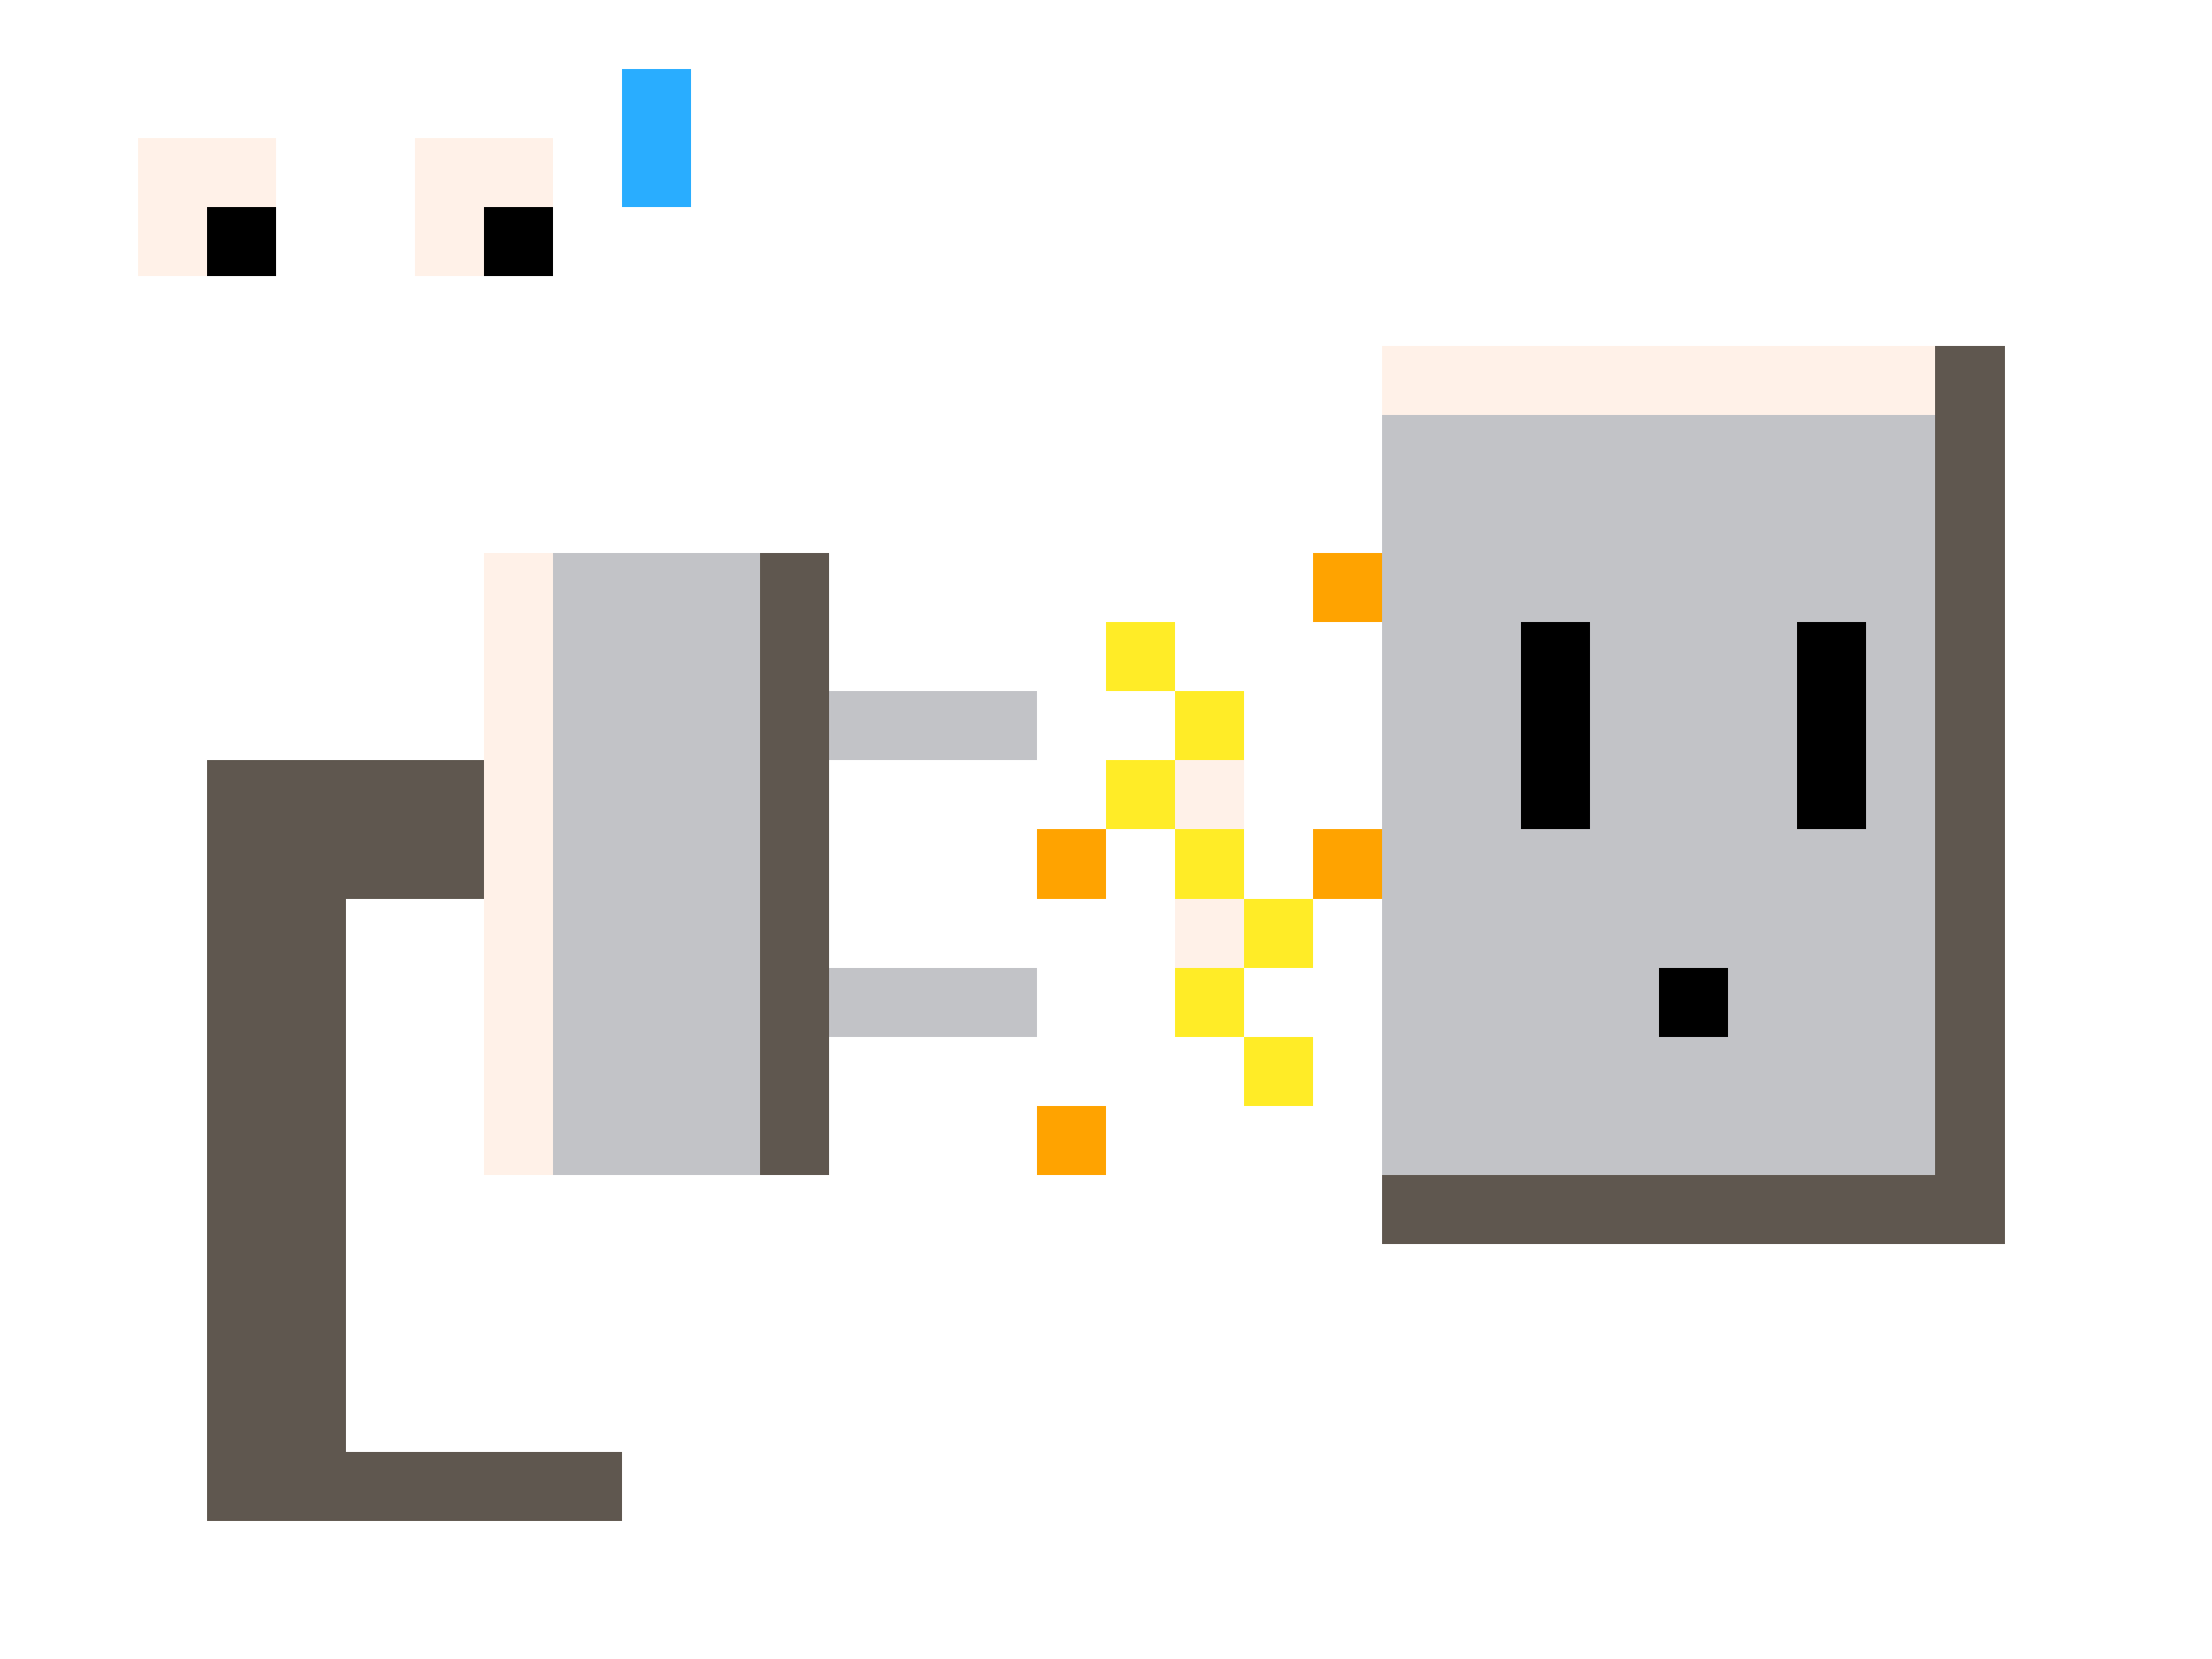
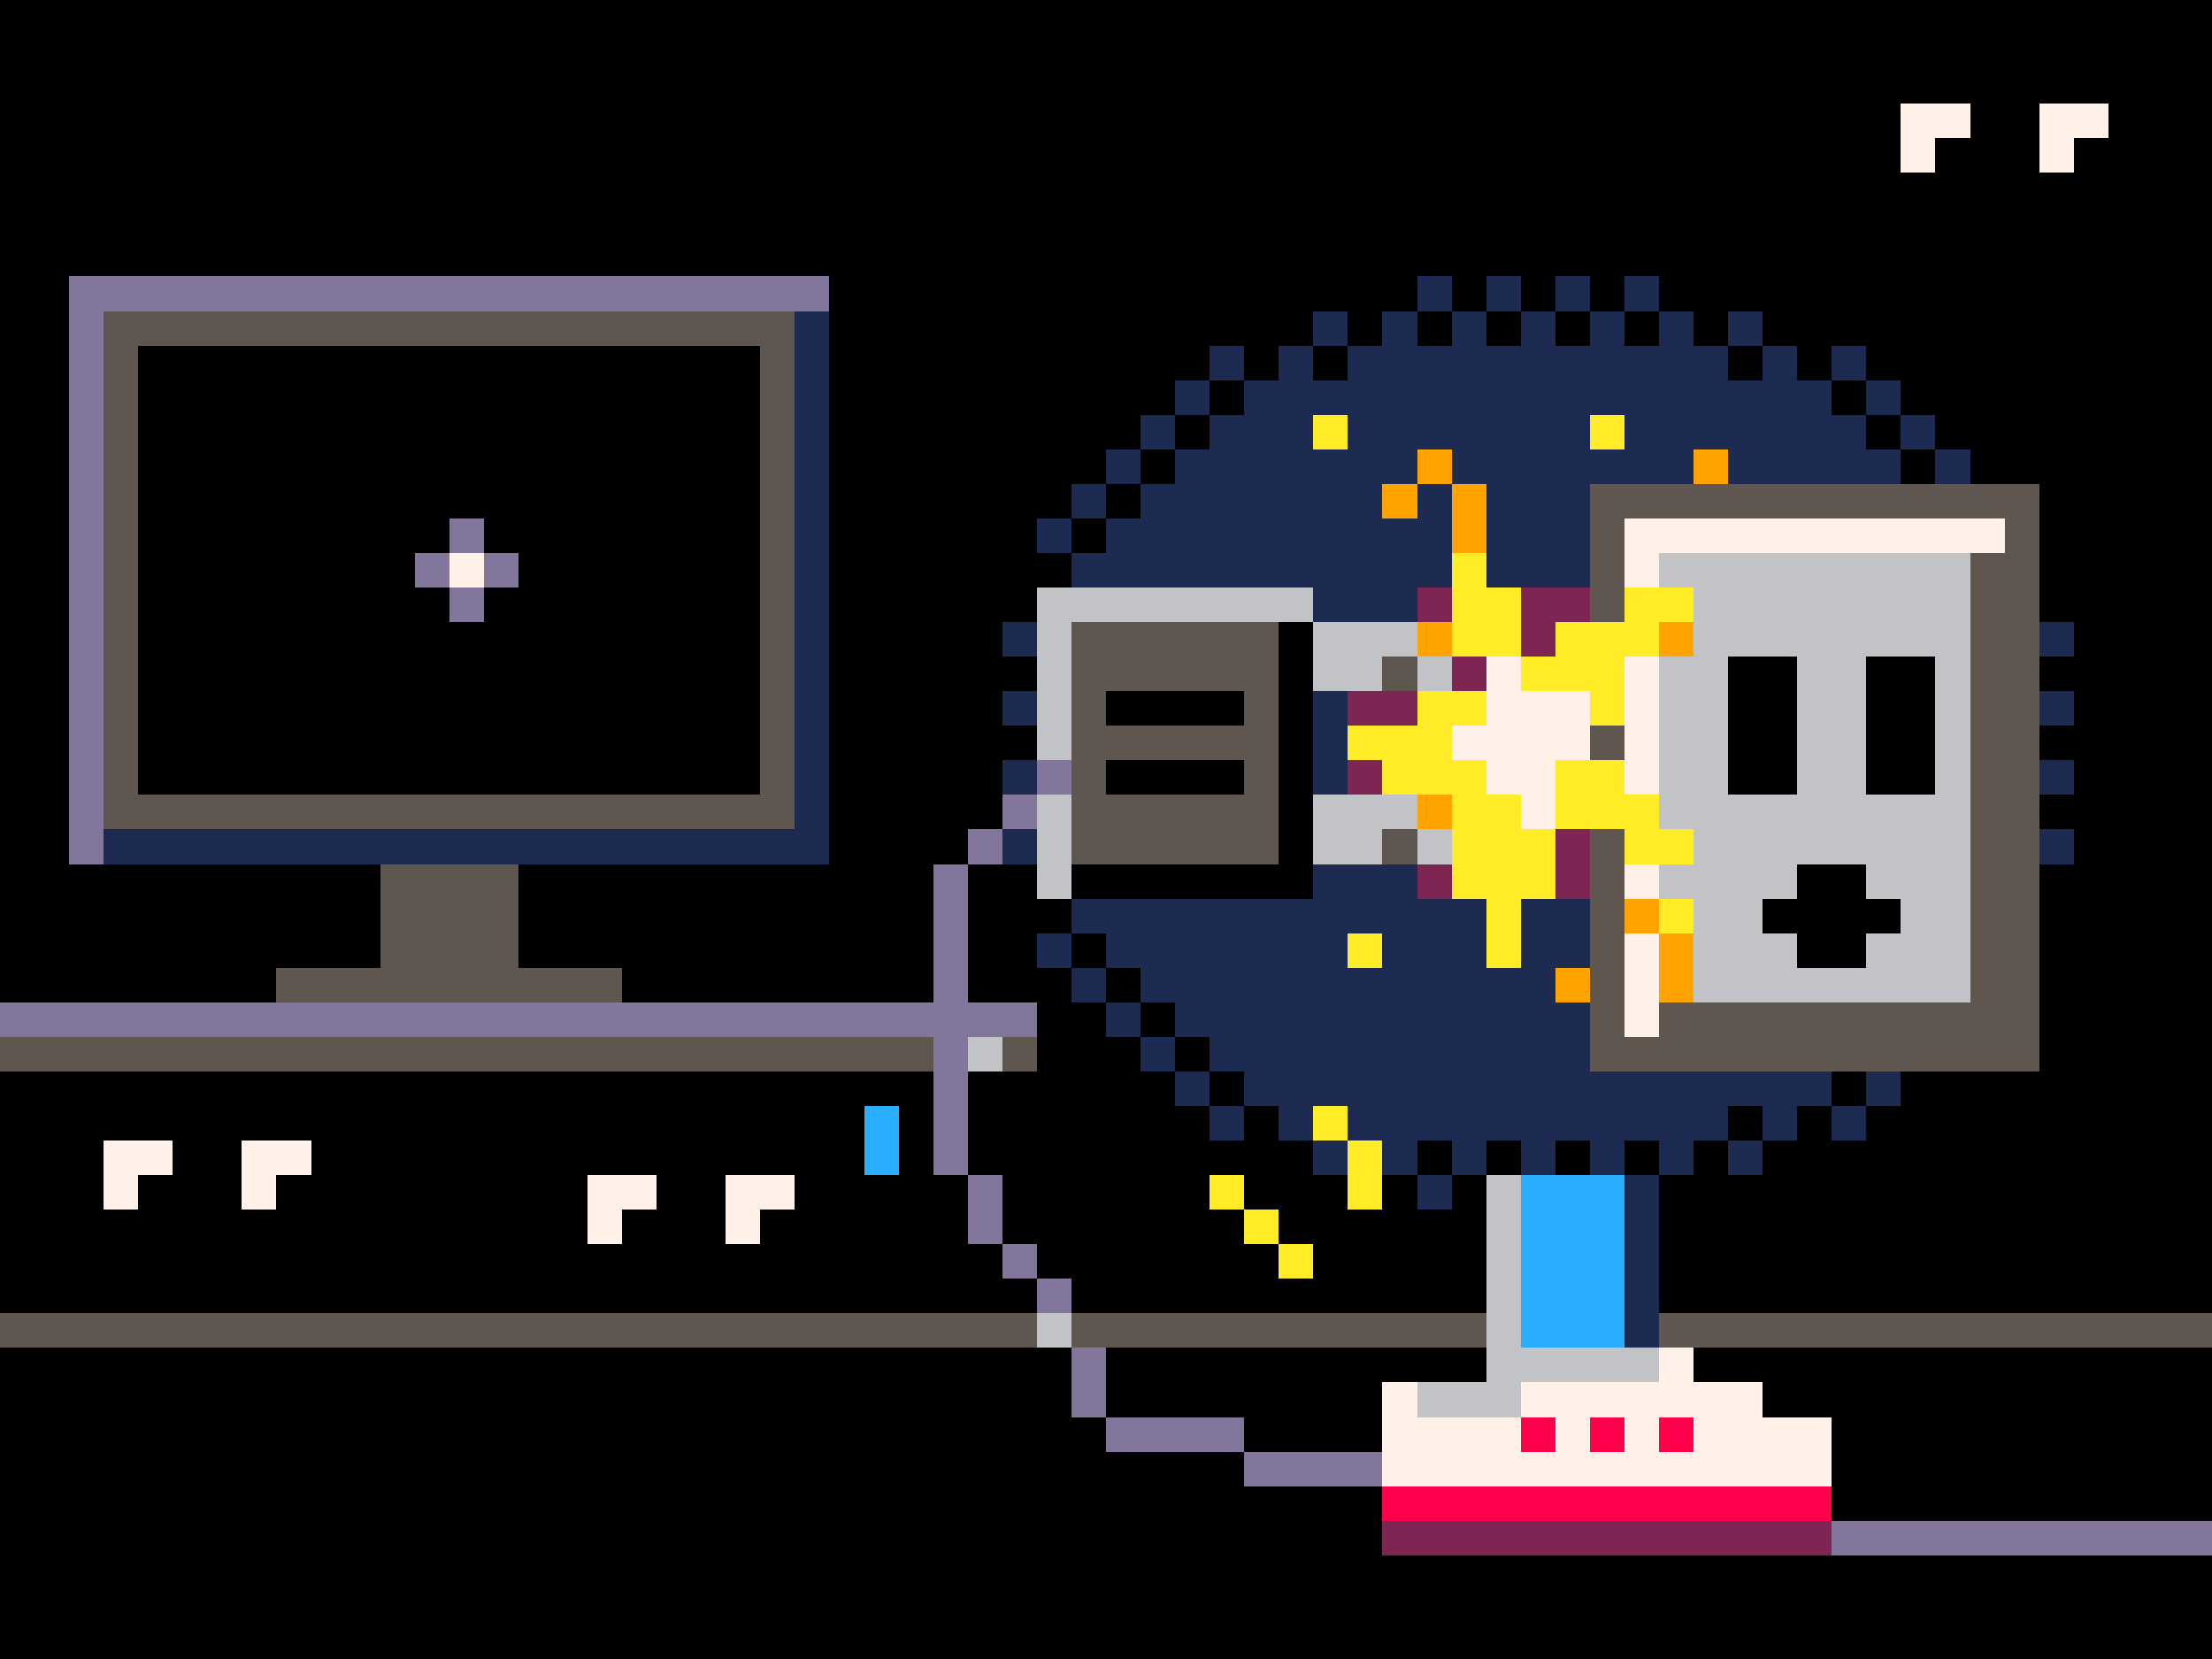
- <svg xmlns="http://www.w3.org/2000/svg" viewBox="0 0 32 24" shape-rendering="crispEdges">
-   <rect x="9" y="1" width="1" height="1" fill="#29adff" />
-   <rect x="2" y="2" width="2" height="1" fill="#fff1e8" />
-   <rect x="6" y="2" width="2" height="1" fill="#fff1e8" />
-   <rect x="9" y="2" width="1" height="1" fill="#29adff" />
-   <rect x="2" y="3" width="1" height="1" fill="#fff1e8" />
-   <rect x="3" y="3" width="1" height="1" fill="#000000" />
-   <rect x="6" y="3" width="1" height="1" fill="#fff1e8" />
-   <rect x="7" y="3" width="1" height="1" fill="#000000" />
-   <rect x="20" y="5" width="8" height="1" fill="#fff1e8" />
-   <rect x="28" y="5" width="1" height="1" fill="#5f574f" />
-   <rect x="20" y="6" width="8" height="1" fill="#c2c3c7" />
-   <rect x="28" y="6" width="1" height="1" fill="#5f574f" />
-   <rect x="20" y="7" width="8" height="1" fill="#c2c3c7" />
-   <rect x="28" y="7" width="1" height="1" fill="#5f574f" />
-   <rect x="7" y="8" width="1" height="1" fill="#fff1e8" />
-   <rect x="8" y="8" width="3" height="1" fill="#c2c3c7" />
-   <rect x="11" y="8" width="1" height="1" fill="#5f574f" />
-   <rect x="19" y="8" width="1" height="1" fill="#ffa300" />
-   <rect x="20" y="8" width="8" height="1" fill="#c2c3c7" />
-   <rect x="28" y="8" width="1" height="1" fill="#5f574f" />
-   <rect x="7" y="9" width="1" height="1" fill="#fff1e8" />
-   <rect x="8" y="9" width="3" height="1" fill="#c2c3c7" />
-   <rect x="11" y="9" width="1" height="1" fill="#5f574f" />
-   <rect x="16" y="9" width="1" height="1" fill="#ffec27" />
-   <rect x="20" y="9" width="2" height="1" fill="#c2c3c7" />
-   <rect x="22" y="9" width="1" height="1" fill="#000000" />
-   <rect x="23" y="9" width="3" height="1" fill="#c2c3c7" />
-   <rect x="26" y="9" width="1" height="1" fill="#000000" />
-   <rect x="27" y="9" width="1" height="1" fill="#c2c3c7" />
-   <rect x="28" y="9" width="1" height="1" fill="#5f574f" />
-   <rect x="7" y="10" width="1" height="1" fill="#fff1e8" />
-   <rect x="8" y="10" width="3" height="1" fill="#c2c3c7" />
-   <rect x="11" y="10" width="1" height="1" fill="#5f574f" />
-   <rect x="12" y="10" width="3" height="1" fill="#c2c3c7" />
-   <rect x="17" y="10" width="1" height="1" fill="#ffec27" />
-   <rect x="20" y="10" width="2" height="1" fill="#c2c3c7" />
-   <rect x="22" y="10" width="1" height="1" fill="#000000" />
-   <rect x="23" y="10" width="3" height="1" fill="#c2c3c7" />
-   <rect x="26" y="10" width="1" height="1" fill="#000000" />
-   <rect x="27" y="10" width="1" height="1" fill="#c2c3c7" />
-   <rect x="28" y="10" width="1" height="1" fill="#5f574f" />
-   <rect x="3" y="11" width="4" height="1" fill="#5f574f" />
-   <rect x="7" y="11" width="1" height="1" fill="#fff1e8" />
-   <rect x="8" y="11" width="3" height="1" fill="#c2c3c7" />
-   <rect x="11" y="11" width="1" height="1" fill="#5f574f" />
-   <rect x="16" y="11" width="1" height="1" fill="#ffec27" />
-   <rect x="17" y="11" width="1" height="1" fill="#fff1e8" />
-   <rect x="20" y="11" width="2" height="1" fill="#c2c3c7" />
-   <rect x="22" y="11" width="1" height="1" fill="#000000" />
-   <rect x="23" y="11" width="3" height="1" fill="#c2c3c7" />
-   <rect x="26" y="11" width="1" height="1" fill="#000000" />
-   <rect x="27" y="11" width="1" height="1" fill="#c2c3c7" />
-   <rect x="28" y="11" width="1" height="1" fill="#5f574f" />
-   <rect x="3" y="12" width="4" height="1" fill="#5f574f" />
-   <rect x="7" y="12" width="1" height="1" fill="#fff1e8" />
-   <rect x="8" y="12" width="3" height="1" fill="#c2c3c7" />
-   <rect x="11" y="12" width="1" height="1" fill="#5f574f" />
-   <rect x="15" y="12" width="1" height="1" fill="#ffa300" />
-   <rect x="17" y="12" width="1" height="1" fill="#ffec27" />
-   <rect x="19" y="12" width="1" height="1" fill="#ffa300" />
-   <rect x="20" y="12" width="8" height="1" fill="#c2c3c7" />
-   <rect x="28" y="12" width="1" height="1" fill="#5f574f" />
-   <rect x="3" y="13" width="2" height="1" fill="#5f574f" />
-   <rect x="7" y="13" width="1" height="1" fill="#fff1e8" />
-   <rect x="8" y="13" width="3" height="1" fill="#c2c3c7" />
-   <rect x="11" y="13" width="1" height="1" fill="#5f574f" />
-   <rect x="17" y="13" width="1" height="1" fill="#fff1e8" />
-   <rect x="18" y="13" width="1" height="1" fill="#ffec27" />
-   <rect x="20" y="13" width="8" height="1" fill="#c2c3c7" />
-   <rect x="28" y="13" width="1" height="1" fill="#5f574f" />
-   <rect x="3" y="14" width="2" height="1" fill="#5f574f" />
-   <rect x="7" y="14" width="1" height="1" fill="#fff1e8" />
-   <rect x="8" y="14" width="3" height="1" fill="#c2c3c7" />
-   <rect x="11" y="14" width="1" height="1" fill="#5f574f" />
-   <rect x="12" y="14" width="3" height="1" fill="#c2c3c7" />
-   <rect x="17" y="14" width="1" height="1" fill="#ffec27" />
-   <rect x="20" y="14" width="4" height="1" fill="#c2c3c7" />
-   <rect x="24" y="14" width="1" height="1" fill="#000000" />
-   <rect x="25" y="14" width="3" height="1" fill="#c2c3c7" />
-   <rect x="28" y="14" width="1" height="1" fill="#5f574f" />
-   <rect x="3" y="15" width="2" height="1" fill="#5f574f" />
-   <rect x="7" y="15" width="1" height="1" fill="#fff1e8" />
-   <rect x="8" y="15" width="3" height="1" fill="#c2c3c7" />
-   <rect x="11" y="15" width="1" height="1" fill="#5f574f" />
-   <rect x="18" y="15" width="1" height="1" fill="#ffec27" />
-   <rect x="20" y="15" width="8" height="1" fill="#c2c3c7" />
-   <rect x="28" y="15" width="1" height="1" fill="#5f574f" />
-   <rect x="3" y="16" width="2" height="1" fill="#5f574f" />
-   <rect x="7" y="16" width="1" height="1" fill="#fff1e8" />
-   <rect x="8" y="16" width="3" height="1" fill="#c2c3c7" />
-   <rect x="11" y="16" width="1" height="1" fill="#5f574f" />
-   <rect x="15" y="16" width="1" height="1" fill="#ffa300" />
-   <rect x="20" y="16" width="8" height="1" fill="#c2c3c7" />
-   <rect x="28" y="16" width="1" height="1" fill="#5f574f" />
-   <rect x="3" y="17" width="2" height="1" fill="#5f574f" />
-   <rect x="20" y="17" width="9" height="1" fill="#5f574f" />
-   <rect x="3" y="18" width="2" height="1" fill="#5f574f" />
-   <rect x="3" y="19" width="2" height="1" fill="#5f574f" />
-   <rect x="3" y="20" width="2" height="1" fill="#5f574f" />
-   <rect x="3" y="21" width="6" height="1" fill="#5f574f" />
+ <svg xmlns="http://www.w3.org/2000/svg" viewBox="0 0 64 48" shape-rendering="crispEdges">
+   <rect x="0" y="0" width="64" height="1" fill="#000000" />
+   <rect x="0" y="1" width="64" height="1" fill="#000000" />
+   <rect x="0" y="2" width="64" height="1" fill="#000000" />
+   <rect x="0" y="3" width="55" height="1" fill="#000000" />
+   <rect x="55" y="3" width="2" height="1" fill="#fff1e8" />
+   <rect x="57" y="3" width="2" height="1" fill="#000000" />
+   <rect x="59" y="3" width="2" height="1" fill="#fff1e8" />
+   <rect x="61" y="3" width="3" height="1" fill="#000000" />
+   <rect x="0" y="4" width="55" height="1" fill="#000000" />
+   <rect x="55" y="4" width="1" height="1" fill="#fff1e8" />
+   <rect x="56" y="4" width="3" height="1" fill="#000000" />
+   <rect x="59" y="4" width="1" height="1" fill="#fff1e8" />
+   <rect x="60" y="4" width="4" height="1" fill="#000000" />
+   <rect x="0" y="5" width="64" height="1" fill="#000000" />
+   <rect x="0" y="6" width="64" height="1" fill="#000000" />
+   <rect x="0" y="7" width="64" height="1" fill="#000000" />
+   <rect x="0" y="8" width="2" height="1" fill="#000000" />
+   <rect x="2" y="8" width="22" height="1" fill="#83769c" />
+   <rect x="24" y="8" width="17" height="1" fill="#000000" />
+   <rect x="41" y="8" width="1" height="1" fill="#1d2b53" />
+   <rect x="42" y="8" width="1" height="1" fill="#000000" />
+   <rect x="43" y="8" width="1" height="1" fill="#1d2b53" />
+   <rect x="44" y="8" width="1" height="1" fill="#000000" />
+   <rect x="45" y="8" width="1" height="1" fill="#1d2b53" />
+   <rect x="46" y="8" width="1" height="1" fill="#000000" />
+   <rect x="47" y="8" width="1" height="1" fill="#1d2b53" />
+   <rect x="48" y="8" width="16" height="1" fill="#000000" />
+   <rect x="0" y="9" width="2" height="1" fill="#000000" />
+   <rect x="2" y="9" width="1" height="1" fill="#83769c" />
+   <rect x="3" y="9" width="20" height="1" fill="#5f574f" />
+   <rect x="23" y="9" width="1" height="1" fill="#1d2b53" />
+   <rect x="24" y="9" width="14" height="1" fill="#000000" />
+   <rect x="38" y="9" width="1" height="1" fill="#1d2b53" />
+   <rect x="39" y="9" width="1" height="1" fill="#000000" />
+   <rect x="40" y="9" width="1" height="1" fill="#1d2b53" />
+   <rect x="41" y="9" width="1" height="1" fill="#000000" />
+   <rect x="42" y="9" width="1" height="1" fill="#1d2b53" />
+   <rect x="43" y="9" width="1" height="1" fill="#000000" />
+   <rect x="44" y="9" width="1" height="1" fill="#1d2b53" />
+   <rect x="45" y="9" width="1" height="1" fill="#000000" />
+   <rect x="46" y="9" width="1" height="1" fill="#1d2b53" />
+   <rect x="47" y="9" width="1" height="1" fill="#000000" />
+   <rect x="48" y="9" width="1" height="1" fill="#1d2b53" />
+   <rect x="49" y="9" width="1" height="1" fill="#000000" />
+   <rect x="50" y="9" width="1" height="1" fill="#1d2b53" />
+   <rect x="51" y="9" width="13" height="1" fill="#000000" />
+   <rect x="0" y="10" width="2" height="1" fill="#000000" />
+   <rect x="2" y="10" width="1" height="1" fill="#83769c" />
+   <rect x="3" y="10" width="1" height="1" fill="#5f574f" />
+   <rect x="4" y="10" width="18" height="1" fill="#000000" />
+   <rect x="22" y="10" width="1" height="1" fill="#5f574f" />
+   <rect x="23" y="10" width="1" height="1" fill="#1d2b53" />
+   <rect x="24" y="10" width="11" height="1" fill="#000000" />
+   <rect x="35" y="10" width="1" height="1" fill="#1d2b53" />
+   <rect x="36" y="10" width="1" height="1" fill="#000000" />
+   <rect x="37" y="10" width="1" height="1" fill="#1d2b53" />
+   <rect x="38" y="10" width="1" height="1" fill="#000000" />
+   <rect x="39" y="10" width="11" height="1" fill="#1d2b53" />
+   <rect x="50" y="10" width="1" height="1" fill="#000000" />
+   <rect x="51" y="10" width="1" height="1" fill="#1d2b53" />
+   <rect x="52" y="10" width="1" height="1" fill="#000000" />
+   <rect x="53" y="10" width="1" height="1" fill="#1d2b53" />
+   <rect x="54" y="10" width="10" height="1" fill="#000000" />
+   <rect x="0" y="11" width="2" height="1" fill="#000000" />
+   <rect x="2" y="11" width="1" height="1" fill="#83769c" />
+   <rect x="3" y="11" width="1" height="1" fill="#5f574f" />
+   <rect x="4" y="11" width="18" height="1" fill="#000000" />
+   <rect x="22" y="11" width="1" height="1" fill="#5f574f" />
+   <rect x="23" y="11" width="1" height="1" fill="#1d2b53" />
+   <rect x="24" y="11" width="10" height="1" fill="#000000" />
+   <rect x="34" y="11" width="1" height="1" fill="#1d2b53" />
+   <rect x="35" y="11" width="1" height="1" fill="#000000" />
+   <rect x="36" y="11" width="17" height="1" fill="#1d2b53" />
+   <rect x="53" y="11" width="1" height="1" fill="#000000" />
+   <rect x="54" y="11" width="1" height="1" fill="#1d2b53" />
+   <rect x="55" y="11" width="9" height="1" fill="#000000" />
+   <rect x="0" y="12" width="2" height="1" fill="#000000" />
+   <rect x="2" y="12" width="1" height="1" fill="#83769c" />
+   <rect x="3" y="12" width="1" height="1" fill="#5f574f" />
+   <rect x="4" y="12" width="18" height="1" fill="#000000" />
+   <rect x="22" y="12" width="1" height="1" fill="#5f574f" />
+   <rect x="23" y="12" width="1" height="1" fill="#1d2b53" />
+   <rect x="24" y="12" width="9" height="1" fill="#000000" />
+   <rect x="33" y="12" width="1" height="1" fill="#1d2b53" />
+   <rect x="34" y="12" width="1" height="1" fill="#000000" />
+   <rect x="35" y="12" width="3" height="1" fill="#1d2b53" />
+   <rect x="38" y="12" width="1" height="1" fill="#ffec27" />
+   <rect x="39" y="12" width="7" height="1" fill="#1d2b53" />
+   <rect x="46" y="12" width="1" height="1" fill="#ffec27" />
+   <rect x="47" y="12" width="7" height="1" fill="#1d2b53" />
+   <rect x="54" y="12" width="1" height="1" fill="#000000" />
+   <rect x="55" y="12" width="1" height="1" fill="#1d2b53" />
+   <rect x="56" y="12" width="8" height="1" fill="#000000" />
+   <rect x="0" y="13" width="2" height="1" fill="#000000" />
+   <rect x="2" y="13" width="1" height="1" fill="#83769c" />
+   <rect x="3" y="13" width="1" height="1" fill="#5f574f" />
+   <rect x="4" y="13" width="18" height="1" fill="#000000" />
+   <rect x="22" y="13" width="1" height="1" fill="#5f574f" />
+   <rect x="23" y="13" width="1" height="1" fill="#1d2b53" />
+   <rect x="24" y="13" width="8" height="1" fill="#000000" />
+   <rect x="32" y="13" width="1" height="1" fill="#1d2b53" />
+   <rect x="33" y="13" width="1" height="1" fill="#000000" />
+   <rect x="34" y="13" width="7" height="1" fill="#1d2b53" />
+   <rect x="41" y="13" width="1" height="1" fill="#ffa300" />
+   <rect x="42" y="13" width="7" height="1" fill="#1d2b53" />
+   <rect x="49" y="13" width="1" height="1" fill="#ffa300" />
+   <rect x="50" y="13" width="5" height="1" fill="#1d2b53" />
+   <rect x="55" y="13" width="1" height="1" fill="#000000" />
+   <rect x="56" y="13" width="1" height="1" fill="#1d2b53" />
+   <rect x="57" y="13" width="7" height="1" fill="#000000" />
+   <rect x="0" y="14" width="2" height="1" fill="#000000" />
+   <rect x="2" y="14" width="1" height="1" fill="#83769c" />
+   <rect x="3" y="14" width="1" height="1" fill="#5f574f" />
+   <rect x="4" y="14" width="18" height="1" fill="#000000" />
+   <rect x="22" y="14" width="1" height="1" fill="#5f574f" />
+   <rect x="23" y="14" width="1" height="1" fill="#1d2b53" />
+   <rect x="24" y="14" width="7" height="1" fill="#000000" />
+   <rect x="31" y="14" width="1" height="1" fill="#1d2b53" />
+   <rect x="32" y="14" width="1" height="1" fill="#000000" />
+   <rect x="33" y="14" width="7" height="1" fill="#1d2b53" />
+   <rect x="40" y="14" width="1" height="1" fill="#ffa300" />
+   <rect x="41" y="14" width="1" height="1" fill="#1d2b53" />
+   <rect x="42" y="14" width="1" height="1" fill="#ffa300" />
+   <rect x="43" y="14" width="3" height="1" fill="#1d2b53" />
+   <rect x="46" y="14" width="13" height="1" fill="#5f574f" />
+   <rect x="59" y="14" width="5" height="1" fill="#000000" />
+   <rect x="0" y="15" width="2" height="1" fill="#000000" />
+   <rect x="2" y="15" width="1" height="1" fill="#83769c" />
+   <rect x="3" y="15" width="1" height="1" fill="#5f574f" />
+   <rect x="4" y="15" width="9" height="1" fill="#000000" />
+   <rect x="13" y="15" width="1" height="1" fill="#83769c" />
+   <rect x="14" y="15" width="8" height="1" fill="#000000" />
+   <rect x="22" y="15" width="1" height="1" fill="#5f574f" />
+   <rect x="23" y="15" width="1" height="1" fill="#1d2b53" />
+   <rect x="24" y="15" width="6" height="1" fill="#000000" />
+   <rect x="30" y="15" width="1" height="1" fill="#1d2b53" />
+   <rect x="31" y="15" width="1" height="1" fill="#000000" />
+   <rect x="32" y="15" width="10" height="1" fill="#1d2b53" />
+   <rect x="42" y="15" width="1" height="1" fill="#ffa300" />
+   <rect x="43" y="15" width="3" height="1" fill="#1d2b53" />
+   <rect x="46" y="15" width="1" height="1" fill="#5f574f" />
+   <rect x="47" y="15" width="11" height="1" fill="#fff1e8" />
+   <rect x="58" y="15" width="1" height="1" fill="#5f574f" />
+   <rect x="59" y="15" width="5" height="1" fill="#000000" />
+   <rect x="0" y="16" width="2" height="1" fill="#000000" />
+   <rect x="2" y="16" width="1" height="1" fill="#83769c" />
+   <rect x="3" y="16" width="1" height="1" fill="#5f574f" />
+   <rect x="4" y="16" width="8" height="1" fill="#000000" />
+   <rect x="12" y="16" width="1" height="1" fill="#83769c" />
+   <rect x="13" y="16" width="1" height="1" fill="#fff1e8" />
+   <rect x="14" y="16" width="1" height="1" fill="#83769c" />
+   <rect x="15" y="16" width="7" height="1" fill="#000000" />
+   <rect x="22" y="16" width="1" height="1" fill="#5f574f" />
+   <rect x="23" y="16" width="1" height="1" fill="#1d2b53" />
+   <rect x="24" y="16" width="7" height="1" fill="#000000" />
+   <rect x="31" y="16" width="11" height="1" fill="#1d2b53" />
+   <rect x="42" y="16" width="1" height="1" fill="#ffec27" />
+   <rect x="43" y="16" width="3" height="1" fill="#1d2b53" />
+   <rect x="46" y="16" width="1" height="1" fill="#5f574f" />
+   <rect x="47" y="16" width="1" height="1" fill="#fff1e8" />
+   <rect x="48" y="16" width="9" height="1" fill="#c2c3c7" />
+   <rect x="57" y="16" width="2" height="1" fill="#5f574f" />
+   <rect x="59" y="16" width="5" height="1" fill="#000000" />
+   <rect x="0" y="17" width="2" height="1" fill="#000000" />
+   <rect x="2" y="17" width="1" height="1" fill="#83769c" />
+   <rect x="3" y="17" width="1" height="1" fill="#5f574f" />
+   <rect x="4" y="17" width="9" height="1" fill="#000000" />
+   <rect x="13" y="17" width="1" height="1" fill="#83769c" />
+   <rect x="14" y="17" width="8" height="1" fill="#000000" />
+   <rect x="22" y="17" width="1" height="1" fill="#5f574f" />
+   <rect x="23" y="17" width="1" height="1" fill="#1d2b53" />
+   <rect x="24" y="17" width="6" height="1" fill="#000000" />
+   <rect x="30" y="17" width="8" height="1" fill="#c2c3c7" />
+   <rect x="38" y="17" width="3" height="1" fill="#1d2b53" />
+   <rect x="41" y="17" width="1" height="1" fill="#7e2553" />
+   <rect x="42" y="17" width="2" height="1" fill="#ffec27" />
+   <rect x="44" y="17" width="2" height="1" fill="#7e2553" />
+   <rect x="46" y="17" width="1" height="1" fill="#5f574f" />
+   <rect x="47" y="17" width="2" height="1" fill="#ffec27" />
+   <rect x="49" y="17" width="8" height="1" fill="#c2c3c7" />
+   <rect x="57" y="17" width="2" height="1" fill="#5f574f" />
+   <rect x="59" y="17" width="5" height="1" fill="#000000" />
+   <rect x="0" y="18" width="2" height="1" fill="#000000" />
+   <rect x="2" y="18" width="1" height="1" fill="#83769c" />
+   <rect x="3" y="18" width="1" height="1" fill="#5f574f" />
+   <rect x="4" y="18" width="18" height="1" fill="#000000" />
+   <rect x="22" y="18" width="1" height="1" fill="#5f574f" />
+   <rect x="23" y="18" width="1" height="1" fill="#1d2b53" />
+   <rect x="24" y="18" width="5" height="1" fill="#000000" />
+   <rect x="29" y="18" width="1" height="1" fill="#1d2b53" />
+   <rect x="30" y="18" width="1" height="1" fill="#c2c3c7" />
+   <rect x="31" y="18" width="6" height="1" fill="#5f574f" />
+   <rect x="37" y="18" width="1" height="1" fill="#000000" />
+   <rect x="38" y="18" width="3" height="1" fill="#c2c3c7" />
+   <rect x="41" y="18" width="1" height="1" fill="#ffa300" />
+   <rect x="42" y="18" width="2" height="1" fill="#ffec27" />
+   <rect x="44" y="18" width="1" height="1" fill="#7e2553" />
+   <rect x="45" y="18" width="3" height="1" fill="#ffec27" />
+   <rect x="48" y="18" width="1" height="1" fill="#ffa300" />
+   <rect x="49" y="18" width="8" height="1" fill="#c2c3c7" />
+   <rect x="57" y="18" width="2" height="1" fill="#5f574f" />
+   <rect x="59" y="18" width="1" height="1" fill="#1d2b53" />
+   <rect x="60" y="18" width="4" height="1" fill="#000000" />
+   <rect x="0" y="19" width="2" height="1" fill="#000000" />
+   <rect x="2" y="19" width="1" height="1" fill="#83769c" />
+   <rect x="3" y="19" width="1" height="1" fill="#5f574f" />
+   <rect x="4" y="19" width="18" height="1" fill="#000000" />
+   <rect x="22" y="19" width="1" height="1" fill="#5f574f" />
+   <rect x="23" y="19" width="1" height="1" fill="#1d2b53" />
+   <rect x="24" y="19" width="6" height="1" fill="#000000" />
+   <rect x="30" y="19" width="1" height="1" fill="#c2c3c7" />
+   <rect x="31" y="19" width="6" height="1" fill="#5f574f" />
+   <rect x="37" y="19" width="1" height="1" fill="#000000" />
+   <rect x="38" y="19" width="2" height="1" fill="#c2c3c7" />
+   <rect x="40" y="19" width="1" height="1" fill="#5f574f" />
+   <rect x="41" y="19" width="1" height="1" fill="#c2c3c7" />
+   <rect x="42" y="19" width="1" height="1" fill="#7e2553" />
+   <rect x="43" y="19" width="1" height="1" fill="#fff1e8" />
+   <rect x="44" y="19" width="3" height="1" fill="#ffec27" />
+   <rect x="47" y="19" width="1" height="1" fill="#fff1e8" />
+   <rect x="48" y="19" width="2" height="1" fill="#c2c3c7" />
+   <rect x="50" y="19" width="2" height="1" fill="#000000" />
+   <rect x="52" y="19" width="2" height="1" fill="#c2c3c7" />
+   <rect x="54" y="19" width="2" height="1" fill="#000000" />
+   <rect x="56" y="19" width="1" height="1" fill="#c2c3c7" />
+   <rect x="57" y="19" width="2" height="1" fill="#5f574f" />
+   <rect x="59" y="19" width="5" height="1" fill="#000000" />
+   <rect x="0" y="20" width="2" height="1" fill="#000000" />
+   <rect x="2" y="20" width="1" height="1" fill="#83769c" />
+   <rect x="3" y="20" width="1" height="1" fill="#5f574f" />
+   <rect x="4" y="20" width="18" height="1" fill="#000000" />
+   <rect x="22" y="20" width="1" height="1" fill="#5f574f" />
+   <rect x="23" y="20" width="1" height="1" fill="#1d2b53" />
+   <rect x="24" y="20" width="5" height="1" fill="#000000" />
+   <rect x="29" y="20" width="1" height="1" fill="#1d2b53" />
+   <rect x="30" y="20" width="1" height="1" fill="#c2c3c7" />
+   <rect x="31" y="20" width="1" height="1" fill="#5f574f" />
+   <rect x="32" y="20" width="4" height="1" fill="#000000" />
+   <rect x="36" y="20" width="1" height="1" fill="#5f574f" />
+   <rect x="37" y="20" width="1" height="1" fill="#000000" />
+   <rect x="38" y="20" width="1" height="1" fill="#1d2b53" />
+   <rect x="39" y="20" width="2" height="1" fill="#7e2553" />
+   <rect x="41" y="20" width="2" height="1" fill="#ffec27" />
+   <rect x="43" y="20" width="3" height="1" fill="#fff1e8" />
+   <rect x="46" y="20" width="1" height="1" fill="#ffec27" />
+   <rect x="47" y="20" width="1" height="1" fill="#fff1e8" />
+   <rect x="48" y="20" width="2" height="1" fill="#c2c3c7" />
+   <rect x="50" y="20" width="2" height="1" fill="#000000" />
+   <rect x="52" y="20" width="2" height="1" fill="#c2c3c7" />
+   <rect x="54" y="20" width="2" height="1" fill="#000000" />
+   <rect x="56" y="20" width="1" height="1" fill="#c2c3c7" />
+   <rect x="57" y="20" width="2" height="1" fill="#5f574f" />
+   <rect x="59" y="20" width="1" height="1" fill="#1d2b53" />
+   <rect x="60" y="20" width="4" height="1" fill="#000000" />
+   <rect x="0" y="21" width="2" height="1" fill="#000000" />
+   <rect x="2" y="21" width="1" height="1" fill="#83769c" />
+   <rect x="3" y="21" width="1" height="1" fill="#5f574f" />
+   <rect x="4" y="21" width="18" height="1" fill="#000000" />
+   <rect x="22" y="21" width="1" height="1" fill="#5f574f" />
+   <rect x="23" y="21" width="1" height="1" fill="#1d2b53" />
+   <rect x="24" y="21" width="6" height="1" fill="#000000" />
+   <rect x="30" y="21" width="1" height="1" fill="#c2c3c7" />
+   <rect x="31" y="21" width="6" height="1" fill="#5f574f" />
+   <rect x="37" y="21" width="1" height="1" fill="#000000" />
+   <rect x="38" y="21" width="1" height="1" fill="#1d2b53" />
+   <rect x="39" y="21" width="3" height="1" fill="#ffec27" />
+   <rect x="42" y="21" width="4" height="1" fill="#fff1e8" />
+   <rect x="46" y="21" width="1" height="1" fill="#5f574f" />
+   <rect x="47" y="21" width="1" height="1" fill="#fff1e8" />
+   <rect x="48" y="21" width="2" height="1" fill="#c2c3c7" />
+   <rect x="50" y="21" width="2" height="1" fill="#000000" />
+   <rect x="52" y="21" width="2" height="1" fill="#c2c3c7" />
+   <rect x="54" y="21" width="2" height="1" fill="#000000" />
+   <rect x="56" y="21" width="1" height="1" fill="#c2c3c7" />
+   <rect x="57" y="21" width="2" height="1" fill="#5f574f" />
+   <rect x="59" y="21" width="5" height="1" fill="#000000" />
+   <rect x="0" y="22" width="2" height="1" fill="#000000" />
+   <rect x="2" y="22" width="1" height="1" fill="#83769c" />
+   <rect x="3" y="22" width="1" height="1" fill="#5f574f" />
+   <rect x="4" y="22" width="18" height="1" fill="#000000" />
+   <rect x="22" y="22" width="1" height="1" fill="#5f574f" />
+   <rect x="23" y="22" width="1" height="1" fill="#1d2b53" />
+   <rect x="24" y="22" width="5" height="1" fill="#000000" />
+   <rect x="29" y="22" width="1" height="1" fill="#1d2b53" />
+   <rect x="30" y="22" width="1" height="1" fill="#83769c" />
+   <rect x="31" y="22" width="1" height="1" fill="#5f574f" />
+   <rect x="32" y="22" width="4" height="1" fill="#000000" />
+   <rect x="36" y="22" width="1" height="1" fill="#5f574f" />
+   <rect x="37" y="22" width="1" height="1" fill="#000000" />
+   <rect x="38" y="22" width="1" height="1" fill="#1d2b53" />
+   <rect x="39" y="22" width="1" height="1" fill="#7e2553" />
+   <rect x="40" y="22" width="3" height="1" fill="#ffec27" />
+   <rect x="43" y="22" width="2" height="1" fill="#fff1e8" />
+   <rect x="45" y="22" width="2" height="1" fill="#ffec27" />
+   <rect x="47" y="22" width="1" height="1" fill="#fff1e8" />
+   <rect x="48" y="22" width="2" height="1" fill="#c2c3c7" />
+   <rect x="50" y="22" width="2" height="1" fill="#000000" />
+   <rect x="52" y="22" width="2" height="1" fill="#c2c3c7" />
+   <rect x="54" y="22" width="2" height="1" fill="#000000" />
+   <rect x="56" y="22" width="1" height="1" fill="#c2c3c7" />
+   <rect x="57" y="22" width="2" height="1" fill="#5f574f" />
+   <rect x="59" y="22" width="1" height="1" fill="#1d2b53" />
+   <rect x="60" y="22" width="4" height="1" fill="#000000" />
+   <rect x="0" y="23" width="2" height="1" fill="#000000" />
+   <rect x="2" y="23" width="1" height="1" fill="#83769c" />
+   <rect x="3" y="23" width="20" height="1" fill="#5f574f" />
+   <rect x="23" y="23" width="1" height="1" fill="#1d2b53" />
+   <rect x="24" y="23" width="5" height="1" fill="#000000" />
+   <rect x="29" y="23" width="1" height="1" fill="#83769c" />
+   <rect x="30" y="23" width="1" height="1" fill="#c2c3c7" />
+   <rect x="31" y="23" width="6" height="1" fill="#5f574f" />
+   <rect x="37" y="23" width="1" height="1" fill="#000000" />
+   <rect x="38" y="23" width="3" height="1" fill="#c2c3c7" />
+   <rect x="41" y="23" width="1" height="1" fill="#ffa300" />
+   <rect x="42" y="23" width="2" height="1" fill="#ffec27" />
+   <rect x="44" y="23" width="1" height="1" fill="#fff1e8" />
+   <rect x="45" y="23" width="3" height="1" fill="#ffec27" />
+   <rect x="48" y="23" width="9" height="1" fill="#c2c3c7" />
+   <rect x="57" y="23" width="2" height="1" fill="#5f574f" />
+   <rect x="59" y="23" width="5" height="1" fill="#000000" />
+   <rect x="0" y="24" width="2" height="1" fill="#000000" />
+   <rect x="2" y="24" width="1" height="1" fill="#83769c" />
+   <rect x="3" y="24" width="21" height="1" fill="#1d2b53" />
+   <rect x="24" y="24" width="4" height="1" fill="#000000" />
+   <rect x="28" y="24" width="1" height="1" fill="#83769c" />
+   <rect x="29" y="24" width="1" height="1" fill="#1d2b53" />
+   <rect x="30" y="24" width="1" height="1" fill="#c2c3c7" />
+   <rect x="31" y="24" width="6" height="1" fill="#5f574f" />
+   <rect x="37" y="24" width="1" height="1" fill="#000000" />
+   <rect x="38" y="24" width="2" height="1" fill="#c2c3c7" />
+   <rect x="40" y="24" width="1" height="1" fill="#5f574f" />
+   <rect x="41" y="24" width="1" height="1" fill="#c2c3c7" />
+   <rect x="42" y="24" width="3" height="1" fill="#ffec27" />
+   <rect x="45" y="24" width="1" height="1" fill="#7e2553" />
+   <rect x="46" y="24" width="1" height="1" fill="#5f574f" />
+   <rect x="47" y="24" width="2" height="1" fill="#ffec27" />
+   <rect x="49" y="24" width="8" height="1" fill="#c2c3c7" />
+   <rect x="57" y="24" width="2" height="1" fill="#5f574f" />
+   <rect x="59" y="24" width="1" height="1" fill="#1d2b53" />
+   <rect x="60" y="24" width="4" height="1" fill="#000000" />
+   <rect x="0" y="25" width="11" height="1" fill="#000000" />
+   <rect x="11" y="25" width="4" height="1" fill="#5f574f" />
+   <rect x="15" y="25" width="12" height="1" fill="#000000" />
+   <rect x="27" y="25" width="1" height="1" fill="#83769c" />
+   <rect x="28" y="25" width="2" height="1" fill="#000000" />
+   <rect x="30" y="25" width="1" height="1" fill="#c2c3c7" />
+   <rect x="31" y="25" width="7" height="1" fill="#000000" />
+   <rect x="38" y="25" width="3" height="1" fill="#1d2b53" />
+   <rect x="41" y="25" width="1" height="1" fill="#7e2553" />
+   <rect x="42" y="25" width="3" height="1" fill="#ffec27" />
+   <rect x="45" y="25" width="1" height="1" fill="#7e2553" />
+   <rect x="46" y="25" width="1" height="1" fill="#5f574f" />
+   <rect x="47" y="25" width="1" height="1" fill="#fff1e8" />
+   <rect x="48" y="25" width="4" height="1" fill="#c2c3c7" />
+   <rect x="52" y="25" width="2" height="1" fill="#000000" />
+   <rect x="54" y="25" width="3" height="1" fill="#c2c3c7" />
+   <rect x="57" y="25" width="2" height="1" fill="#5f574f" />
+   <rect x="59" y="25" width="5" height="1" fill="#000000" />
+   <rect x="0" y="26" width="11" height="1" fill="#000000" />
+   <rect x="11" y="26" width="4" height="1" fill="#5f574f" />
+   <rect x="15" y="26" width="12" height="1" fill="#000000" />
+   <rect x="27" y="26" width="1" height="1" fill="#83769c" />
+   <rect x="28" y="26" width="3" height="1" fill="#000000" />
+   <rect x="31" y="26" width="12" height="1" fill="#1d2b53" />
+   <rect x="43" y="26" width="1" height="1" fill="#ffec27" />
+   <rect x="44" y="26" width="2" height="1" fill="#1d2b53" />
+   <rect x="46" y="26" width="1" height="1" fill="#5f574f" />
+   <rect x="47" y="26" width="1" height="1" fill="#ffa300" />
+   <rect x="48" y="26" width="1" height="1" fill="#ffec27" />
+   <rect x="49" y="26" width="2" height="1" fill="#c2c3c7" />
+   <rect x="51" y="26" width="4" height="1" fill="#000000" />
+   <rect x="55" y="26" width="2" height="1" fill="#c2c3c7" />
+   <rect x="57" y="26" width="2" height="1" fill="#5f574f" />
+   <rect x="59" y="26" width="5" height="1" fill="#000000" />
+   <rect x="0" y="27" width="11" height="1" fill="#000000" />
+   <rect x="11" y="27" width="4" height="1" fill="#5f574f" />
+   <rect x="15" y="27" width="12" height="1" fill="#000000" />
+   <rect x="27" y="27" width="1" height="1" fill="#83769c" />
+   <rect x="28" y="27" width="2" height="1" fill="#000000" />
+   <rect x="30" y="27" width="1" height="1" fill="#1d2b53" />
+   <rect x="31" y="27" width="1" height="1" fill="#000000" />
+   <rect x="32" y="27" width="7" height="1" fill="#1d2b53" />
+   <rect x="39" y="27" width="1" height="1" fill="#ffec27" />
+   <rect x="40" y="27" width="3" height="1" fill="#1d2b53" />
+   <rect x="43" y="27" width="1" height="1" fill="#ffec27" />
+   <rect x="44" y="27" width="2" height="1" fill="#1d2b53" />
+   <rect x="46" y="27" width="1" height="1" fill="#5f574f" />
+   <rect x="47" y="27" width="1" height="1" fill="#fff1e8" />
+   <rect x="48" y="27" width="1" height="1" fill="#ffa300" />
+   <rect x="49" y="27" width="3" height="1" fill="#c2c3c7" />
+   <rect x="52" y="27" width="2" height="1" fill="#000000" />
+   <rect x="54" y="27" width="3" height="1" fill="#c2c3c7" />
+   <rect x="57" y="27" width="2" height="1" fill="#5f574f" />
+   <rect x="59" y="27" width="5" height="1" fill="#000000" />
+   <rect x="0" y="28" width="8" height="1" fill="#000000" />
+   <rect x="8" y="28" width="10" height="1" fill="#5f574f" />
+   <rect x="18" y="28" width="9" height="1" fill="#000000" />
+   <rect x="27" y="28" width="1" height="1" fill="#83769c" />
+   <rect x="28" y="28" width="3" height="1" fill="#000000" />
+   <rect x="31" y="28" width="1" height="1" fill="#1d2b53" />
+   <rect x="32" y="28" width="1" height="1" fill="#000000" />
+   <rect x="33" y="28" width="12" height="1" fill="#1d2b53" />
+   <rect x="45" y="28" width="1" height="1" fill="#ffa300" />
+   <rect x="46" y="28" width="1" height="1" fill="#5f574f" />
+   <rect x="47" y="28" width="1" height="1" fill="#fff1e8" />
+   <rect x="48" y="28" width="1" height="1" fill="#ffa300" />
+   <rect x="49" y="28" width="8" height="1" fill="#c2c3c7" />
+   <rect x="57" y="28" width="2" height="1" fill="#5f574f" />
+   <rect x="59" y="28" width="5" height="1" fill="#000000" />
+   <rect x="0" y="29" width="30" height="1" fill="#83769c" />
+   <rect x="30" y="29" width="2" height="1" fill="#000000" />
+   <rect x="32" y="29" width="1" height="1" fill="#1d2b53" />
+   <rect x="33" y="29" width="1" height="1" fill="#000000" />
+   <rect x="34" y="29" width="12" height="1" fill="#1d2b53" />
+   <rect x="46" y="29" width="1" height="1" fill="#5f574f" />
+   <rect x="47" y="29" width="1" height="1" fill="#fff1e8" />
+   <rect x="48" y="29" width="11" height="1" fill="#5f574f" />
+   <rect x="59" y="29" width="5" height="1" fill="#000000" />
+   <rect x="0" y="30" width="27" height="1" fill="#5f574f" />
+   <rect x="27" y="30" width="1" height="1" fill="#83769c" />
+   <rect x="28" y="30" width="1" height="1" fill="#c2c3c7" />
+   <rect x="29" y="30" width="1" height="1" fill="#5f574f" />
+   <rect x="30" y="30" width="3" height="1" fill="#000000" />
+   <rect x="33" y="30" width="1" height="1" fill="#1d2b53" />
+   <rect x="34" y="30" width="1" height="1" fill="#000000" />
+   <rect x="35" y="30" width="11" height="1" fill="#1d2b53" />
+   <rect x="46" y="30" width="13" height="1" fill="#5f574f" />
+   <rect x="59" y="30" width="5" height="1" fill="#000000" />
+   <rect x="0" y="31" width="27" height="1" fill="#000000" />
+   <rect x="27" y="31" width="1" height="1" fill="#83769c" />
+   <rect x="28" y="31" width="6" height="1" fill="#000000" />
+   <rect x="34" y="31" width="1" height="1" fill="#1d2b53" />
+   <rect x="35" y="31" width="1" height="1" fill="#000000" />
+   <rect x="36" y="31" width="17" height="1" fill="#1d2b53" />
+   <rect x="53" y="31" width="1" height="1" fill="#000000" />
+   <rect x="54" y="31" width="1" height="1" fill="#1d2b53" />
+   <rect x="55" y="31" width="9" height="1" fill="#000000" />
+   <rect x="0" y="32" width="25" height="1" fill="#000000" />
+   <rect x="25" y="32" width="1" height="1" fill="#29adff" />
+   <rect x="26" y="32" width="1" height="1" fill="#000000" />
+   <rect x="27" y="32" width="1" height="1" fill="#83769c" />
+   <rect x="28" y="32" width="7" height="1" fill="#000000" />
+   <rect x="35" y="32" width="1" height="1" fill="#1d2b53" />
+   <rect x="36" y="32" width="1" height="1" fill="#000000" />
+   <rect x="37" y="32" width="1" height="1" fill="#1d2b53" />
+   <rect x="38" y="32" width="1" height="1" fill="#ffec27" />
+   <rect x="39" y="32" width="11" height="1" fill="#1d2b53" />
+   <rect x="50" y="32" width="1" height="1" fill="#000000" />
+   <rect x="51" y="32" width="1" height="1" fill="#1d2b53" />
+   <rect x="52" y="32" width="1" height="1" fill="#000000" />
+   <rect x="53" y="32" width="1" height="1" fill="#1d2b53" />
+   <rect x="54" y="32" width="10" height="1" fill="#000000" />
+   <rect x="0" y="33" width="3" height="1" fill="#000000" />
+   <rect x="3" y="33" width="2" height="1" fill="#fff1e8" />
+   <rect x="5" y="33" width="2" height="1" fill="#000000" />
+   <rect x="7" y="33" width="2" height="1" fill="#fff1e8" />
+   <rect x="9" y="33" width="16" height="1" fill="#000000" />
+   <rect x="25" y="33" width="1" height="1" fill="#29adff" />
+   <rect x="26" y="33" width="1" height="1" fill="#000000" />
+   <rect x="27" y="33" width="1" height="1" fill="#83769c" />
+   <rect x="28" y="33" width="10" height="1" fill="#000000" />
+   <rect x="38" y="33" width="1" height="1" fill="#1d2b53" />
+   <rect x="39" y="33" width="1" height="1" fill="#ffec27" />
+   <rect x="40" y="33" width="1" height="1" fill="#1d2b53" />
+   <rect x="41" y="33" width="1" height="1" fill="#000000" />
+   <rect x="42" y="33" width="1" height="1" fill="#1d2b53" />
+   <rect x="43" y="33" width="1" height="1" fill="#000000" />
+   <rect x="44" y="33" width="1" height="1" fill="#1d2b53" />
+   <rect x="45" y="33" width="1" height="1" fill="#000000" />
+   <rect x="46" y="33" width="1" height="1" fill="#1d2b53" />
+   <rect x="47" y="33" width="1" height="1" fill="#000000" />
+   <rect x="48" y="33" width="1" height="1" fill="#1d2b53" />
+   <rect x="49" y="33" width="1" height="1" fill="#000000" />
+   <rect x="50" y="33" width="1" height="1" fill="#1d2b53" />
+   <rect x="51" y="33" width="13" height="1" fill="#000000" />
+   <rect x="0" y="34" width="3" height="1" fill="#000000" />
+   <rect x="3" y="34" width="1" height="1" fill="#fff1e8" />
+   <rect x="4" y="34" width="3" height="1" fill="#000000" />
+   <rect x="7" y="34" width="1" height="1" fill="#fff1e8" />
+   <rect x="8" y="34" width="9" height="1" fill="#000000" />
+   <rect x="17" y="34" width="2" height="1" fill="#fff1e8" />
+   <rect x="19" y="34" width="2" height="1" fill="#000000" />
+   <rect x="21" y="34" width="2" height="1" fill="#fff1e8" />
+   <rect x="23" y="34" width="5" height="1" fill="#000000" />
+   <rect x="28" y="34" width="1" height="1" fill="#83769c" />
+   <rect x="29" y="34" width="6" height="1" fill="#000000" />
+   <rect x="35" y="34" width="1" height="1" fill="#ffec27" />
+   <rect x="36" y="34" width="3" height="1" fill="#000000" />
+   <rect x="39" y="34" width="1" height="1" fill="#ffec27" />
+   <rect x="40" y="34" width="1" height="1" fill="#000000" />
+   <rect x="41" y="34" width="1" height="1" fill="#1d2b53" />
+   <rect x="42" y="34" width="1" height="1" fill="#000000" />
+   <rect x="43" y="34" width="1" height="1" fill="#c2c3c7" />
+   <rect x="44" y="34" width="3" height="1" fill="#29adff" />
+   <rect x="47" y="34" width="1" height="1" fill="#1d2b53" />
+   <rect x="48" y="34" width="16" height="1" fill="#000000" />
+   <rect x="0" y="35" width="17" height="1" fill="#000000" />
+   <rect x="17" y="35" width="1" height="1" fill="#fff1e8" />
+   <rect x="18" y="35" width="3" height="1" fill="#000000" />
+   <rect x="21" y="35" width="1" height="1" fill="#fff1e8" />
+   <rect x="22" y="35" width="6" height="1" fill="#000000" />
+   <rect x="28" y="35" width="1" height="1" fill="#83769c" />
+   <rect x="29" y="35" width="7" height="1" fill="#000000" />
+   <rect x="36" y="35" width="1" height="1" fill="#ffec27" />
+   <rect x="37" y="35" width="6" height="1" fill="#000000" />
+   <rect x="43" y="35" width="1" height="1" fill="#c2c3c7" />
+   <rect x="44" y="35" width="3" height="1" fill="#29adff" />
+   <rect x="47" y="35" width="1" height="1" fill="#1d2b53" />
+   <rect x="48" y="35" width="16" height="1" fill="#000000" />
+   <rect x="0" y="36" width="29" height="1" fill="#000000" />
+   <rect x="29" y="36" width="1" height="1" fill="#83769c" />
+   <rect x="30" y="36" width="7" height="1" fill="#000000" />
+   <rect x="37" y="36" width="1" height="1" fill="#ffec27" />
+   <rect x="38" y="36" width="5" height="1" fill="#000000" />
+   <rect x="43" y="36" width="1" height="1" fill="#c2c3c7" />
+   <rect x="44" y="36" width="3" height="1" fill="#29adff" />
+   <rect x="47" y="36" width="1" height="1" fill="#1d2b53" />
+   <rect x="48" y="36" width="16" height="1" fill="#000000" />
+   <rect x="0" y="37" width="30" height="1" fill="#000000" />
+   <rect x="30" y="37" width="1" height="1" fill="#83769c" />
+   <rect x="31" y="37" width="12" height="1" fill="#000000" />
+   <rect x="43" y="37" width="1" height="1" fill="#c2c3c7" />
+   <rect x="44" y="37" width="3" height="1" fill="#29adff" />
+   <rect x="47" y="37" width="1" height="1" fill="#1d2b53" />
+   <rect x="48" y="37" width="16" height="1" fill="#000000" />
+   <rect x="0" y="38" width="30" height="1" fill="#5f574f" />
+   <rect x="30" y="38" width="1" height="1" fill="#c2c3c7" />
+   <rect x="31" y="38" width="12" height="1" fill="#5f574f" />
+   <rect x="43" y="38" width="1" height="1" fill="#c2c3c7" />
+   <rect x="44" y="38" width="3" height="1" fill="#29adff" />
+   <rect x="47" y="38" width="1" height="1" fill="#1d2b53" />
+   <rect x="48" y="38" width="16" height="1" fill="#5f574f" />
+   <rect x="0" y="39" width="31" height="1" fill="#000000" />
+   <rect x="31" y="39" width="1" height="1" fill="#83769c" />
+   <rect x="32" y="39" width="11" height="1" fill="#000000" />
+   <rect x="43" y="39" width="5" height="1" fill="#c2c3c7" />
+   <rect x="48" y="39" width="1" height="1" fill="#fff1e8" />
+   <rect x="49" y="39" width="15" height="1" fill="#000000" />
+   <rect x="0" y="40" width="31" height="1" fill="#000000" />
+   <rect x="31" y="40" width="1" height="1" fill="#83769c" />
+   <rect x="32" y="40" width="8" height="1" fill="#000000" />
+   <rect x="40" y="40" width="1" height="1" fill="#fff1e8" />
+   <rect x="41" y="40" width="3" height="1" fill="#c2c3c7" />
+   <rect x="44" y="40" width="7" height="1" fill="#fff1e8" />
+   <rect x="51" y="40" width="13" height="1" fill="#000000" />
+   <rect x="0" y="41" width="32" height="1" fill="#000000" />
+   <rect x="32" y="41" width="4" height="1" fill="#83769c" />
+   <rect x="36" y="41" width="4" height="1" fill="#000000" />
+   <rect x="40" y="41" width="4" height="1" fill="#fff1e8" />
+   <rect x="44" y="41" width="1" height="1" fill="#ff004d" />
+   <rect x="45" y="41" width="1" height="1" fill="#fff1e8" />
+   <rect x="46" y="41" width="1" height="1" fill="#ff004d" />
+   <rect x="47" y="41" width="1" height="1" fill="#fff1e8" />
+   <rect x="48" y="41" width="1" height="1" fill="#ff004d" />
+   <rect x="49" y="41" width="4" height="1" fill="#fff1e8" />
+   <rect x="53" y="41" width="11" height="1" fill="#000000" />
+   <rect x="0" y="42" width="36" height="1" fill="#000000" />
+   <rect x="36" y="42" width="4" height="1" fill="#83769c" />
+   <rect x="40" y="42" width="13" height="1" fill="#fff1e8" />
+   <rect x="53" y="42" width="11" height="1" fill="#000000" />
+   <rect x="0" y="43" width="40" height="1" fill="#000000" />
+   <rect x="40" y="43" width="13" height="1" fill="#ff004d" />
+   <rect x="53" y="43" width="11" height="1" fill="#000000" />
+   <rect x="0" y="44" width="40" height="1" fill="#000000" />
+   <rect x="40" y="44" width="13" height="1" fill="#7e2553" />
+   <rect x="53" y="44" width="11" height="1" fill="#83769c" />
+   <rect x="0" y="45" width="64" height="1" fill="#000000" />
+   <rect x="0" y="46" width="64" height="1" fill="#000000" />
+   <rect x="0" y="47" width="64" height="1" fill="#000000" />
</svg>
